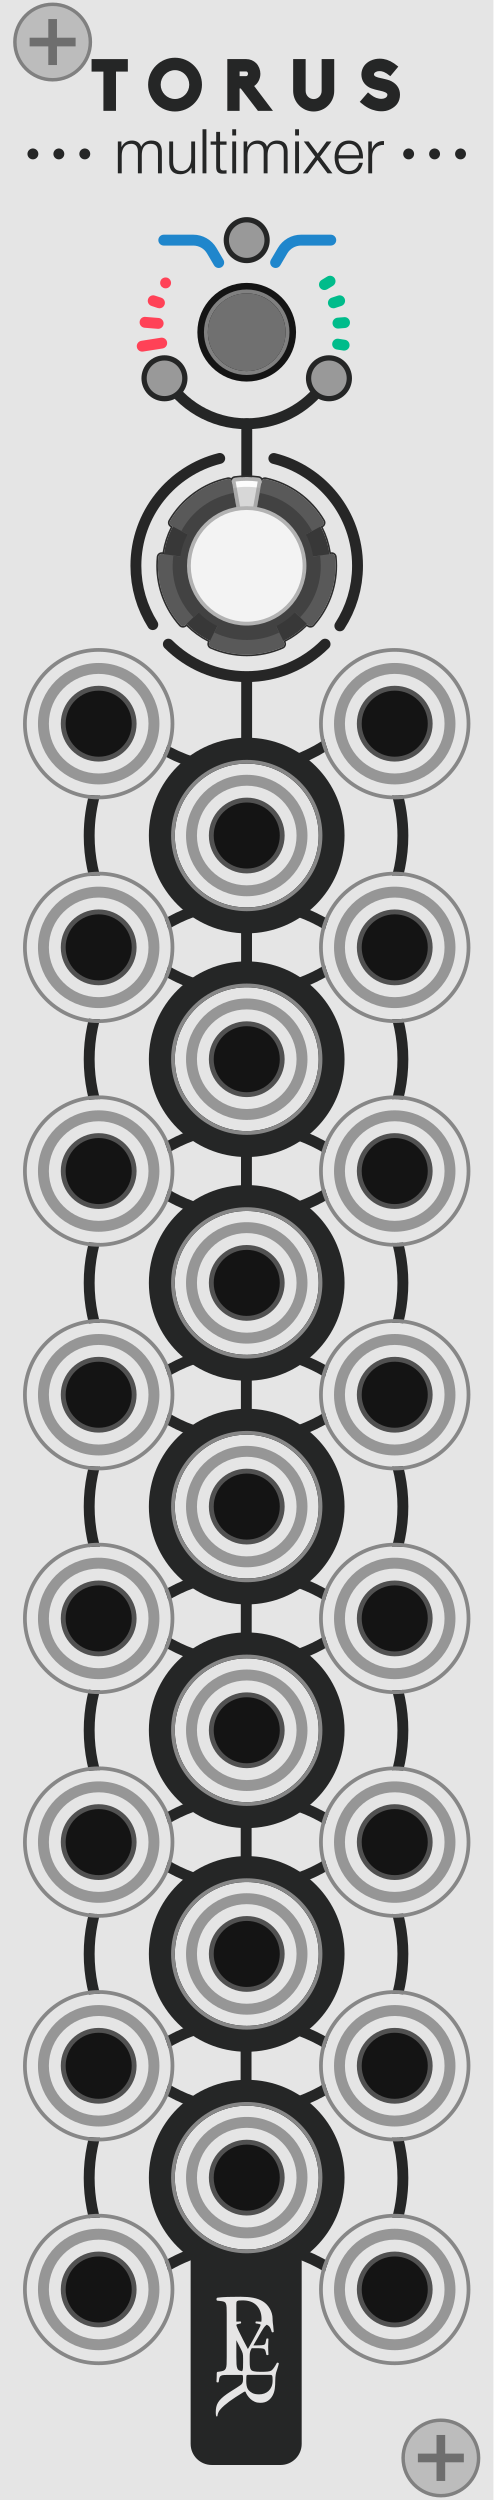
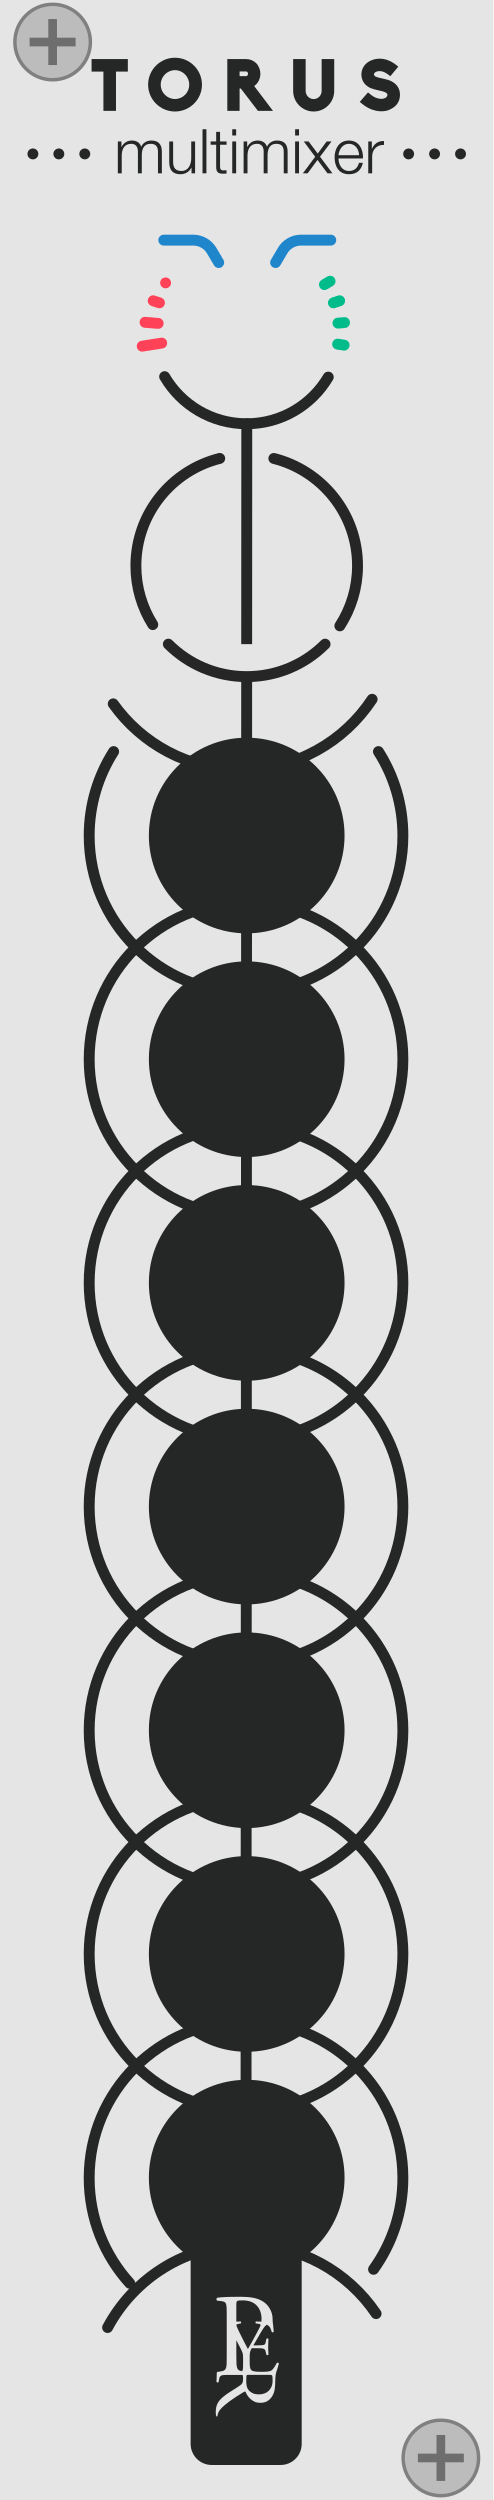
- <svg xmlns="http://www.w3.org/2000/svg" xmlns:xlink="http://www.w3.org/1999/xlink" version="1.0" x="0px" y="0px" viewBox="0 0 75 380" enable-background="new 0 0 75 380" xml:space="preserve">
-   <symbol id="LED_state" viewBox="-3.5 -3.5 7 7">
-     <g>
-       <path fill="#999999" d="M-0.001-3.1c-0.827,0-1.606,0.322-2.191,0.908c-1.208,1.208-1.208,3.176,0,4.384    c0.585,0.586,1.364,0.908,2.191,0.908c0.828,0,1.607-0.322,2.192-0.908    c1.209-1.208,1.209-3.176,0-4.384C1.607-2.778,0.827-3.1-0.001-3.1z" />
-       <path fill="#252626" d="M0,2.7c0.721,0,1.399-0.281,1.909-0.791c1.053-1.053,1.053-2.766,0-3.818    C1.399-2.419,0.721-2.7,0-2.7s-1.399,0.281-1.909,0.791c-1.053,1.053-1.053,2.766,0,3.818    C-1.399,2.419-0.721,2.7,0,2.7 M0,3.5c-0.896,0-1.791-0.342-2.475-1.025    c-1.367-1.367-1.367-3.583,0-4.95C-1.791-3.158-0.896-3.5,0-3.5s1.791,0.342,2.475,1.025    c1.367,1.367,1.367,3.583,0,4.95C1.791,3.158,0.896,3.5,0,3.5L0,3.5z" />
-     </g>
-   </symbol>
-   <symbol id="New_Symbol" viewBox="-7.5 -7.5 15 15">
-     <circle fill="#141414" cx="0" cy="0" r="7.5" />
-     <path fill="#707070" d="M0,5.91c-3.264,0-5.91-2.646-5.91-5.91S-3.264-5.91,0-5.91S5.91-3.264,5.91,0   C5.899,3.259,3.259,5.899,0,5.91z" />
-     <path fill="#808080" d="M0,5.91c3.264,0,5.91-2.646,5.91-5.91S3.264-5.91,0-5.91S-5.91-3.264-5.91,0   C-5.904,3.262-3.262,5.904,0,5.91 M0,6.5c-3.59,0-6.5-2.91-6.5-6.5S-3.59-6.5,0-6.5S6.5-3.59,6.5,0   S3.59,6.5,0,6.5z" />
-   </symbol>
-   <symbol id="New_Symbol_1" viewBox="-13.75 -13.75 27.5 27.5">
-     <g>
-       <g>
-         <g>
-           <circle fill="#383838" cx="-0" cy="-0" r="12.714" />
-         </g>
-         <g>
-           <path fill="#595959" d="M0.183,1.038L2.251,12.767c0.051,0.289,0.333,0.486,0.619,0.424      c1.825-0.397,3.55-1.169,5.065-2.27s2.782-2.502,3.724-4.116      c0.148-0.253,0.047-0.582-0.212-0.72L0.931,0.495C0.552,0.294,0.109,0.616,0.183,1.038z" />
-         </g>
-         <g>
-           <path fill="#595959" d="M1.044,0.147l11.797,1.658c0.288,0.04,0.562-0.165,0.591-0.455      c0.045-0.449,0.068-0.899,0.068-1.35c0-3.318-1.223-6.516-3.424-8.984      c-0.195-0.219-0.54-0.225-0.751-0.021l-8.567,8.273C0.45-0.435,0.62,0.087,1.044,0.147z" />
-         </g>
-         <g>
-           <path fill="#595959" d="M0.462-0.948l5.221-10.705c0.128-0.263,0.017-0.589-0.252-0.707      c-1.71-0.752-3.56-1.141-5.432-1.141s-3.721,0.389-5.432,1.141      c-0.268,0.118-0.38,0.444-0.252,0.707L-0.462-0.948C-0.274-0.563,0.274-0.563,0.462-0.948z" />
-         </g>
-         <g>
-           <path fill="#595959" d="M-0.758-0.732l-8.567-8.273c-0.211-0.204-0.556-0.198-0.751,0.021      c-2.2,2.468-3.424,5.666-3.424,8.984c0,0.451,0.023,0.902,0.068,1.35      c0.029,0.29,0.303,0.495,0.591,0.455l11.797-1.658C-0.62,0.087-0.45-0.435-0.758-0.732z" />
-         </g>
-         <g>
-           <path fill="#595959" d="M-0.931,0.495L-11.447,6.086c-0.259,0.138-0.36,0.467-0.212,0.72      c0.942,1.613,2.209,3.015,3.724,4.116s3.24,1.872,5.065,2.27      c0.286,0.062,0.568-0.135,0.619-0.424l2.068-11.729C-0.109,0.616-0.553,0.294-0.931,0.495z" />
-         </g>
-       </g>
-       <path fill="#424242" d="M-0-0.017L1.955,11.072c1.685-0.297,3.28-0.974,4.663-1.98    s2.521-2.313,3.324-3.824L-0-0.017z" />
-       <path fill="#424242" d="M-0-0.017L11.151,1.55c0.073-0.519,0.11-1.043,0.11-1.567    c0-2.917-1.134-5.724-3.16-7.822L-0-0.017z" />
-       <path fill="#424242" d="M-0-0.017L4.936-10.138c-1.537-0.75-3.226-1.14-4.936-1.14    s-3.399,0.39-4.936,1.14L-0-0.017z" />
-       <path fill="#424242" d="M-0-0.017L-8.1-7.839c-2.027,2.099-3.16,4.905-3.16,7.822    c0,0.524,0.037,1.048,0.11,1.567L-0-0.017z" />
-       <path fill="#424242" d="M-0-0.017L-9.943,5.269c0.803,1.51,1.94,2.818,3.324,3.824    s2.979,1.682,4.663,1.98L-0-0.017z" />
-       <circle fill="#424242" cx="-0" cy="-0.017" r="10.181" />
-       <g>
-         <path fill="#FCFCFC" d="M0,2.756c-0.045,0-0.194,0.014-0.225,0.188l-1.742,9.875     c-0.011,0.063,0.004,0.13,0.043,0.183c0.021,0.028,0.067,0.077,0.145,0.088     c0.587,0.08,1.185,0.121,1.779,0.121c0.593,0,1.191-0.041,1.778-0.121     c0.079-0.011,0.125-0.06,0.146-0.089c0.038-0.052,0.054-0.118,0.042-0.181L0.225,2.944     C0.194,2.77,0.045,2.756,0,2.756z" />
-         <path fill="#B2B2B2" d="M0,12.921c0.557,0,1.119-0.037,1.671-0.109l-1.672-9.479l-1.686,9.477     C-1.129,12.884-0.562,12.921,0,12.921 M0,13.5c-0.608,0-1.215-0.041-1.817-0.123     c-0.289-0.039-0.485-0.32-0.435-0.608l1.741-9.875c0.05-0.286,0.28-0.428,0.51-0.428     s0.46,0.143,0.51,0.428l1.741,9.875c0.051,0.288-0.145,0.568-0.435,0.608     C1.215,13.459,0.608,13.5,0,13.5L0,13.5z" />
-       </g>
-       <g opacity="0.36">
-         <path fill="#969696" d="M-0-0.033l-2.09,11.851c0.69,0.122,1.389,0.183,2.09,0.183     s1.4-0.061,2.09-0.183L-0-0.033z" />
-       </g>
-       <circle fill="#F3F3F3" stroke="#B2B2B2" stroke-width="0.579" stroke-miterlimit="10" cx="-0" cy="-0.01" r="8.786" />
-       <g>
-         <g>
-           <path fill="#2D2D2D" d="M0,13.5c0.608,0,1.215-0.041,1.817-0.123      c0.289-0.039,0.485-0.32,0.435-0.608l-0.046-0.259l0.045,0.257      c0.045,0.253,0.266,0.435,0.512,0.435c0.035,0,0.071-0.004,0.107-0.011      c1.825-0.397,3.55-1.169,5.065-2.27c1.515-1.1,2.782-2.502,3.724-4.115      c0.148-0.253,0.047-0.582-0.212-0.72l-0.222-0.118c0.684-1.284,1.144-2.702,1.353-4.2      l0.264,0.037c0.024,0.003,0.049,0.005,0.073,0.005c0.26,0,0.491-0.195,0.518-0.46      c0.045-0.449,0.068-0.899,0.068-1.35c0-3.318-1.223-6.517-3.424-8.984      C9.975-9.097,9.835-9.153,9.694-9.153c-0.133,0-0.266,0.05-0.368,0.148l-0.186,0.179      c-1.024-1.06-2.232-1.936-3.571-2.591l0.115-0.236c0.128-0.263,0.017-0.589-0.252-0.707      c-1.71-0.752-3.559-1.141-5.431-1.141c-1.872,0-3.721,0.389-5.432,1.141      c-0.268,0.118-0.38,0.444-0.251,0.707l0.115,0.236c-1.339,0.655-2.547,1.53-3.571,2.591      l-0.185-0.179c-0.102-0.099-0.236-0.148-0.368-0.148c-0.141,0-0.282,0.056-0.383,0.169      c-2.2,2.468-3.424,5.666-3.424,8.984c0,0.451,0.023,0.902,0.068,1.35      c0.027,0.265,0.258,0.46,0.518,0.46c0.024,0,0.048-0.002,0.073-0.005l0.264-0.037      c0.209,1.499,0.669,2.917,1.353,4.2l-0.222,0.118c-0.259,0.138-0.36,0.467-0.212,0.72      c0.942,1.613,2.209,3.015,3.724,4.115c1.514,1.1,3.24,1.873,5.065,2.27      c0.036,0.008,0.071,0.011,0.107,0.011c0.246,0,0.468-0.183,0.512-0.435l-0,0.002      c-0.051,0.288,0.145,0.568,0.435,0.608C-1.215,13.459-0.608,13.5,0,13.5 M0,13.75      c-0.616,0-1.239-0.042-1.851-0.125c-0.2-0.027-0.377-0.131-0.5-0.293      c-0.12,0.077-0.262,0.121-0.413,0.121c-0.053,0-0.107-0.006-0.16-0.017      c-1.873-0.408-3.609-1.185-5.159-2.312c-1.55-1.126-2.826-2.536-3.793-4.192      c-0.104-0.179-0.13-0.389-0.073-0.591c0.058-0.203,0.198-0.377,0.384-0.476l0.004-0.002      c-0.602-1.186-1.014-2.467-1.228-3.814l-0.018,0.003c-0.036,0.005-0.072,0.008-0.108,0.008      c-0.391,0-0.728-0.301-0.767-0.685c-0.046-0.455-0.069-0.917-0.069-1.375      c0-3.379,1.238-6.628,3.487-9.151c0.143-0.161,0.351-0.253,0.569-0.253      c0.204,0,0.396,0.078,0.542,0.218l0.007,0.007c0.949-0.945,2.038-1.735,3.243-2.352l-0.006-0.013      c-0.092-0.189-0.103-0.411-0.031-0.61c0.072-0.197,0.217-0.352,0.406-0.435      c1.754-0.771,3.615-1.162,5.532-1.162c1.917,0,3.778,0.391,5.532,1.162      c0.19,0.083,0.334,0.238,0.406,0.435c0.073,0.199,0.062,0.421-0.031,0.61L5.902-11.53      c1.205,0.617,2.294,1.407,3.243,2.352l0.007-0.007c0.146-0.141,0.338-0.218,0.542-0.218      c0.219,0,0.426,0.092,0.569,0.253c2.249,2.522,3.487,5.772,3.487,9.151      c0,0.458-0.023,0.92-0.069,1.375c-0.039,0.384-0.376,0.685-0.767,0.685      c-0.036,0-0.071-0.003-0.108-0.008l-0.019-0.003c-0.213,1.346-0.625,2.627-1.228,3.814      l0.004,0.002c0.186,0.099,0.326,0.272,0.383,0.476c0.057,0.202,0.031,0.412-0.073,0.591      c-0.966,1.655-2.242,3.066-3.792,4.192c-1.551,1.126-3.286,1.904-5.159,2.312      c-0.052,0.011-0.106,0.017-0.16,0.017c-0.149,0-0.291-0.045-0.411-0.123      c-0.123,0.163-0.301,0.268-0.501,0.295C1.239,13.708,0.616,13.75,0,13.75L0,13.75z" />
-         </g>
-       </g>
-     </g>
-   </symbol>
-   <symbol id="New_Symbol_3" viewBox="-17.673 -17.673 35.345 35.345">
-     <g>
-       <g>
-         <g>
-           <polyline fill="none" stroke="#262626" stroke-width="1.657" stroke-linejoin="round" stroke-miterlimit="10" points="      -11.911,-11.911 0,-0 11.911,-11.911     " />
-           <circle fill="#E5E5E5" cx="0" cy="-0" r="16.844" />
-           <path fill="#E5E5E5" stroke="#262626" stroke-width="1.657" stroke-linecap="round" stroke-linejoin="round" stroke-miterlimit="10" d="      M14.158-9.13c1.7,2.631,2.687,5.765,2.687,9.13c0,9.303-7.541,16.844-16.844,16.844      S-16.844,9.303-16.844-0c0-3.285,0.94-6.35,2.566-8.941" />
-           <path fill="#E5E5E5" stroke="#262626" stroke-width="1.657" stroke-linecap="round" stroke-linejoin="round" stroke-miterlimit="10" d="      M-11.911-11.911C-8.862-14.959-4.651-16.844,0-16.844c4.651,0,8.862,1.885,11.911,4.934" />
-         </g>
-       </g>
-     </g>
-     <use xlink:href="#New_Symbol_1" width="27.5" height="27.5" x="-13.75" y="-13.75" transform="matrix(1 0 0 1 8.872170e-06 -0.00002)" overflow="visible" />
-   </symbol>
-   <symbol id="jack" viewBox="-11.494 -11.499 23 23">
-     <path fill="#E5E5E5" d="M0.006,10.931c-6.036,0-10.93-4.894-10.93-10.93s4.894-10.93,10.93-10.93   s10.93,4.894,10.93,10.93l0,0C10.93,6.035,6.04,10.925,0.006,10.931z" />
-     <path fill="#969696" d="M0.006,9.231c-5.098,0-9.23-4.132-9.23-9.23s4.132-9.23,9.23-9.23s9.23,4.132,9.23,9.23l0,0   C9.23,5.096,5.101,9.225,0.006,9.231z M0.006-7.569c-4.181,0-7.57,3.389-7.57,7.57s3.389,7.57,7.57,7.57   s7.57-3.389,7.57-7.57l0,0C7.576-4.18,4.187-7.569,0.006-7.569z" />
-     <path fill="#141414" d="M0.006,5.191c-2.866,0-5.19-2.324-5.19-5.19s2.324-5.19,5.19-5.19s5.19,2.324,5.19,5.19   S2.872,5.191,0.006,5.191C0.006,5.191,0.006,5.191,0.006,5.191z" />
-     <path fill="#515151" d="M0.006-5.759c-3.181,0-5.76,2.579-5.76,5.76s2.579,5.76,5.76,5.76s5.76-2.579,5.76-5.76l0,0   C5.766-3.18,3.187-5.759,0.006-5.759L0.006-5.759z M0.006,5.022c-2.773,0-5.021-2.248-5.021-5.021   s2.248-5.021,5.021-5.021s5.021,2.248,5.021,5.021c0,0,0,0,0,0   c0,2.773-2.248,5.021-5.021,5.021l0,0V5.022z" />
-     <path fill="#878787" d="M0.006,10.931c6.036,0,10.93-4.894,10.93-10.93s-4.894-10.93-10.93-10.93   s-10.93,4.894-10.93,10.93l0,0l0,0C-10.919,6.035-6.028,10.925,0.006,10.931 M0.006,11.501   c-6.351,0-11.5-5.149-11.5-11.5s5.149-11.5,11.5-11.5s11.5,5.149,11.5,11.5S6.357,11.501,0.006,11.501z" />
-   </symbol>
-   <g id="base">
- </g>
-   <g id="GUIDES">
- </g>
+ <svg xmlns="http://www.w3.org/2000/svg" version="1.0" id="Calque_1" x="0px" y="0px" viewBox="0 0 75 380" enable-background="new 0 0 75 380" xml:space="preserve">
  <g id="bg">
    <g>
      <rect fill="#E5E5E5" width="75" height="380" />
    </g>
    <g>
      <path fill="#252626" d="M42.651,374.677H32.184c-1.771,0-3.207-1.436-3.207-3.207v-36.331    c0-1.771,1.436-3.207,3.207-3.207h10.466c1.771,0,3.207,1.436,3.207,3.207v36.331    C45.858,373.241,44.422,374.677,42.651,374.677z" />
      <g>
-         <path fill="#E6E5E5" d="M41.264,362.783c-0.114,0.263-0.266,0.481-0.455,0.652     c-0.189,0.171-0.404,0.298-0.646,0.382c-0.242,0.084-0.494,0.125-0.758,0.125     c-0.448,0-0.797-0.066-1.048-0.198c-0.25-0.132-0.446-0.286-0.586-0.461     c-0.15-0.193-0.244-0.408-0.283-0.646c-0.04-0.237-0.059-0.474-0.059-0.712     c0-0.334,0.007-0.565,0.02-0.692c0.013-0.128,0.028-0.2,0.046-0.217     c0.035-0.027,0.18-0.039,0.435-0.039h3.084c0.088,0,0.16,0.007,0.217,0.02     c0.057,0.013,0.101,0.048,0.132,0.105c0.031,0.057,0.05,0.143,0.059,0.257     c0.009,0.114,0.013,0.272,0.013,0.474C41.435,362.203,41.378,362.52,41.264,362.783 M35.94,349.962     c0.012-0.083,0.047-0.148,0.107-0.196c0.059-0.047,0.154-0.077,0.285-0.089     c0.131-0.012,0.315-0.018,0.553-0.018c0.927,0,1.637,0.258,2.13,0.775     c0.493,0.517,0.74,1.209,0.74,2.077c0,0.082-0.017,0.259-0.028,0.381     c-0.068-0.001-0.137-0.002-0.205-0.003c-0.187-0.004-0.39-0.014-0.61-0.031     c-0.049,0.024-0.075,0.071-0.079,0.14c-0.004,0.069,0.014,0.124,0.055,0.165l0.219,0.024     c0.146,0.016,0.268,0.043,0.366,0.079c0.098,0.037,0.146,0.075,0.146,0.116s-0.024,0.116-0.073,0.225     c-0.049,0.11-0.114,0.242-0.195,0.396c-0.081,0.155-0.169,0.319-0.262,0.494     c-0.094,0.175-0.181,0.339-0.262,0.494c-0.187,0.358-0.378,0.709-0.573,1.054     c-0.195,0.346-0.386,0.681-0.573,1.006c-0.236-0.423-0.468-0.866-0.695-1.329     c-0.228-0.463-0.455-0.922-0.683-1.378c-0.016-0.032-0.045-0.093-0.085-0.183     c-0.041-0.089-0.084-0.185-0.128-0.286c-0.045-0.102-0.084-0.197-0.116-0.286     c-0.033-0.089-0.049-0.15-0.049-0.183c0-0.049,0.032-0.087,0.097-0.116     c0.065-0.028,0.203-0.063,0.415-0.103l0.158-0.024c0.041-0.041,0.059-0.098,0.055-0.171     c-0.004-0.073-0.035-0.118-0.091-0.134c-0.173,0.014-0.385,0.023-0.637,0.029v-2.586     C35.923,350.158,35.928,350.045,35.94,349.962 M36.95,359.087c0,0.325-0.004,0.585-0.012,0.78     c-0.008,0.195-0.037,0.347-0.085,0.457c-0.017,0.039-0.038,0.074-0.062,0.104     c-0,0-0.001,0.001-0.002,0.001c-0.142-0.027-0.262-0.059-0.358-0.095     c-0.16-0.059-0.276-0.166-0.347-0.321c-0.071-0.154-0.116-0.371-0.134-0.651     c-0.018-0.279-0.027-0.651-0.027-1.114v-2.538l0.637,1.242c0.089,0.171,0.16,0.315,0.213,0.433     c0.053,0.118,0.091,0.228,0.116,0.329c0.024,0.102,0.041,0.209,0.049,0.323     c0.008,0.114,0.012,0.256,0.012,0.427V359.087z M41.981,360.594c0.053-0.146,0.105-0.303,0.158-0.469     c0.053-0.167,0.102-0.329,0.146-0.488c0.045-0.158,0.079-0.29,0.104-0.396     c-0.025-0.057-0.071-0.093-0.14-0.11c-0.069-0.016-0.124-0.008-0.165,0.024     c-0.163,0.317-0.319,0.577-0.469,0.78c-0.15,0.203-0.282,0.337-0.396,0.402     c-0.065,0.033-0.14,0.061-0.226,0.085c-0.085,0.024-0.187,0.043-0.305,0.055     c-0.118,0.012-0.26,0.023-0.427,0.03c-0.167,0.008-0.368,0.012-0.603,0.012     c-0.268,0-0.49-0.008-0.664-0.024c-0.175-0.016-0.315-0.037-0.42-0.061     c-0.106-0.025-0.189-0.053-0.25-0.085c-0.061-0.032-0.108-0.069-0.14-0.11     c-0.098-0.106-0.16-0.262-0.189-0.469c-0.029-0.207-0.043-0.473-0.043-0.799v-0.804     c0.002-0.111,0.005-0.21,0.01-0.294c0.008-0.15,0.03-0.29,0.067-0.42     c0.037-0.13,0.093-0.268,0.171-0.415c0.018-0.035,0.039-0.073,0.061-0.112     c0.029-0.001,0.06-0.001,0.094-0.001h0.707c0.236,0,0.429,0.004,0.579,0.012     c0.15,0.008,0.27,0.024,0.36,0.049c0.122,0.033,0.209,0.09,0.262,0.171     c0.053,0.081,0.091,0.179,0.116,0.293l0.11,0.475c0.032,0.041,0.087,0.059,0.164,0.055     c0.077-0.004,0.128-0.026,0.152-0.067c0-0.138-0.008-0.313-0.024-0.524     c-0.016-0.211-0.024-0.427-0.024-0.646c0-0.236,0.008-0.463,0.024-0.682     c0.016-0.22,0.024-0.402,0.024-0.549c-0.024-0.04-0.075-0.063-0.152-0.067     c-0.077-0.004-0.132,0.014-0.164,0.055L40.39,355.998c-0.033,0.154-0.071,0.258-0.116,0.311     c-0.045,0.053-0.104,0.091-0.177,0.116c-0.073,0.024-0.199,0.043-0.378,0.055     c-0.179,0.012-0.398,0.018-0.658,0.018h-0.551c0.004-0.007,0.008-0.013,0.012-0.02l0.768-1.329     c0.154-0.26,0.294-0.502,0.421-0.725c0.126-0.223,0.25-0.421,0.372-0.591     c0.122-0.171,0.248-0.309,0.378-0.414c0.027-0.022,0.055-0.042,0.083-0.06     c0.083,0.033,0.155,0.072,0.218,0.117c0.102,0.073,0.185,0.158,0.25,0.256     c0.065,0.097,0.118,0.207,0.159,0.329c0.04,0.122,0.085,0.256,0.134,0.402     c0.032,0.041,0.085,0.057,0.159,0.049c0.073-0.008,0.122-0.032,0.146-0.073     c-0.016-0.13-0.03-0.278-0.042-0.445c-0.012-0.167-0.027-0.329-0.043-0.488     c-0.016-0.159-0.038-0.3-0.055-0.427c-0.042-0.313-0.033-0.581-0.033-0.581     c0-0.618-0.175-1.157-0.443-1.609c-0.267-0.451-0.609-0.808-1.025-1.069     c-0.416-0.261-0.903-0.446-1.461-0.553c-0.559-0.107-1.212-0.16-1.96-0.16     c-0.749,0-1.405,0.009-1.969,0.027c-0.565,0.018-1.084,0.057-1.56,0.116     c-0.071,0.036-0.11,0.104-0.116,0.205c-0.006,0.101,0.02,0.181,0.08,0.241l0.641,0.071     c0.202,0.024,0.359,0.062,0.473,0.116c0.113,0.053,0.196,0.151,0.249,0.294     c0.053,0.143,0.086,0.333,0.098,0.57c0.012,0.238,0.018,0.547,0.018,0.927v6.577     c0,0.463-0.006,0.835-0.018,1.114c-0.012,0.279-0.053,0.496-0.125,0.651     c-0.071,0.154-0.178,0.261-0.321,0.321c-0.143,0.06-0.345,0.107-0.606,0.143l-0.374,0.053     c-0.054,0.054-0.078,0.128-0.073,0.222c-0,0.191-0.003,0.251-0.007,0.466     c-0.004,0.246-0.015,0.521-0.034,0.825c0.018,0.045,0.069,0.072,0.154,0.081     c0.085,0.009,0.145-0.009,0.181-0.054l0.04-0.282c0.027-0.197,0.063-0.349,0.107-0.456     c0.045-0.107,0.125-0.188,0.242-0.242c0.116-0.054,0.279-0.085,0.49-0.094     c0.21-0.009,0.49-0.013,0.839-0.013h1.691c0.072,0,0.128,0.004,0.168,0.013     c0.04,0.009,0.069,0.034,0.087,0.074c0.018,0.04,0.029,0.103,0.034,0.188     c0.004,0.085,0.007,0.203,0.007,0.356c0,0.269-0.034,0.47-0.101,0.604     c-0.067,0.134-0.177,0.251-0.329,0.349c-0.152,0.107-0.32,0.219-0.503,0.336     c-0.184,0.116-0.367,0.233-0.55,0.349c-0.183,0.116-0.36,0.228-0.53,0.336     c-0.17,0.107-0.318,0.206-0.443,0.295c-0.34,0.242-0.62,0.468-0.839,0.678     c-0.219,0.21-0.391,0.423-0.517,0.637c-0.126,0.215-0.213,0.441-0.262,0.678     c-0.049,0.237-0.074,0.499-0.074,0.785c0,0.259,0.022,0.457,0.067,0.591     c0.027,0.036,0.061,0.052,0.101,0.047c0.04-0.005,0.069-0.025,0.087-0.061     c0.018-0.179,0.06-0.349,0.127-0.51c0.067-0.161,0.15-0.3,0.248-0.416     c0.188-0.233,0.4-0.452,0.637-0.658c0.237-0.206,0.499-0.416,0.785-0.631     c0.286-0.215,0.608-0.436,0.966-0.664c0.358-0.228,0.752-0.477,1.181-0.745     c0.054-0.036,0.109-0.065,0.168-0.087c0.058-0.023,0.11-0.016,0.154,0.02     c0.062,0.17,0.156,0.351,0.282,0.544c0.125,0.192,0.28,0.374,0.463,0.544     c0.183,0.17,0.398,0.311,0.644,0.423c0.246,0.112,0.53,0.168,0.852,0.168     c0.474,0,0.864-0.105,1.168-0.316c0.304-0.21,0.541-0.476,0.711-0.799     c0.17-0.313,0.28-0.66,0.329-1.04c0.049-0.381,0.076-0.781,0.074-1.202     C41.84,361.09,41.981,360.594,41.981,360.594" />
+         <path fill="#E6E5E5" d="M41.264,362.783c-0.114,0.263-0.266,0.481-0.455,0.652     c-0.189,0.171-0.404,0.298-0.646,0.382c-0.242,0.084-0.494,0.125-0.758,0.125     c-0.448,0-0.797-0.066-1.048-0.198s-0.446-0.286-0.586-0.461c-0.15-0.193-0.244-0.408-0.283-0.646     c-0.04-0.237-0.059-0.474-0.059-0.712c0-0.334,0.007-0.565,0.02-0.692     c0.013-0.128,0.028-0.2,0.046-0.217c0.035-0.027,0.18-0.039,0.435-0.039h3.084     c0.088,0,0.16,0.007,0.217,0.02c0.057,0.013,0.101,0.048,0.132,0.105     c0.031,0.057,0.05,0.143,0.059,0.257c0.009,0.114,0.013,0.272,0.013,0.474     C41.435,362.203,41.378,362.52,41.264,362.783 M35.94,349.962c0.012-0.083,0.047-0.148,0.107-0.196     c0.059-0.047,0.154-0.077,0.285-0.089c0.131-0.012,0.315-0.018,0.553-0.018     c0.927,0,1.637,0.258,2.13,0.775c0.493,0.517,0.74,1.209,0.74,2.077     c0,0.082-0.017,0.259-0.028,0.381c-0.068-0.001-0.137-0.002-0.205-0.003     c-0.187-0.004-0.39-0.014-0.61-0.031c-0.049,0.024-0.075,0.071-0.079,0.14     c-0.004,0.069,0.014,0.124,0.055,0.165l0.219,0.024c0.146,0.016,0.268,0.043,0.366,0.079     c0.098,0.037,0.146,0.075,0.146,0.116s-0.024,0.116-0.073,0.225c-0.049,0.11-0.114,0.242-0.195,0.396     c-0.081,0.155-0.169,0.319-0.262,0.494c-0.094,0.175-0.181,0.339-0.262,0.494     c-0.187,0.358-0.378,0.709-0.573,1.054c-0.195,0.346-0.386,0.681-0.573,1.006     c-0.236-0.423-0.468-0.866-0.695-1.329c-0.228-0.463-0.455-0.922-0.683-1.378     c-0.016-0.032-0.045-0.093-0.085-0.183c-0.041-0.089-0.084-0.185-0.128-0.286     c-0.045-0.102-0.084-0.197-0.116-0.286c-0.033-0.089-0.049-0.15-0.049-0.183     c0-0.049,0.032-0.087,0.097-0.116c0.065-0.028,0.203-0.063,0.415-0.103l0.158-0.024     c0.041-0.041,0.059-0.098,0.055-0.171c-0.004-0.073-0.035-0.118-0.091-0.134     c-0.173,0.014-0.385,0.023-0.637,0.029v-2.586C35.923,350.158,35.928,350.045,35.94,349.962      M36.95,359.087c0,0.325-0.004,0.585-0.012,0.78c-0.008,0.195-0.037,0.347-0.085,0.457     c-0.017,0.039-0.038,0.074-0.062,0.104c-0,0-0.001,0.001-0.002,0.001     c-0.142-0.027-0.262-0.059-0.358-0.095c-0.16-0.059-0.276-0.166-0.347-0.321     c-0.071-0.154-0.116-0.371-0.134-0.651c-0.018-0.279-0.027-0.651-0.027-1.114v-2.538l0.637,1.242     c0.089,0.171,0.16,0.315,0.213,0.433c0.053,0.118,0.091,0.228,0.116,0.329     c0.024,0.102,0.041,0.209,0.049,0.323c0.008,0.114,0.012,0.256,0.012,0.427v0.622H36.95z      M41.981,360.594c0.053-0.146,0.105-0.303,0.158-0.469c0.053-0.167,0.102-0.329,0.146-0.488     c0.045-0.158,0.079-0.29,0.104-0.396c-0.025-0.057-0.071-0.093-0.14-0.11     c-0.069-0.016-0.124-0.008-0.165,0.024c-0.163,0.317-0.319,0.577-0.469,0.78     c-0.15,0.203-0.282,0.337-0.396,0.402c-0.065,0.033-0.14,0.061-0.226,0.085     c-0.085,0.024-0.187,0.043-0.305,0.055c-0.118,0.012-0.26,0.023-0.427,0.03     c-0.167,0.008-0.368,0.012-0.603,0.012c-0.268,0-0.49-0.008-0.664-0.024     c-0.175-0.016-0.315-0.037-0.42-0.061c-0.106-0.025-0.189-0.053-0.25-0.085     c-0.061-0.032-0.108-0.069-0.14-0.11c-0.098-0.106-0.16-0.262-0.189-0.469     c-0.029-0.207-0.043-0.473-0.043-0.799v-0.804c0.002-0.111,0.005-0.21,0.01-0.294     c0.008-0.15,0.03-0.29,0.067-0.42c0.037-0.13,0.093-0.268,0.171-0.415     c0.018-0.035,0.039-0.073,0.061-0.112c0.029-0.001,0.06-0.001,0.094-0.001h0.707     c0.236,0,0.429,0.004,0.579,0.012c0.15,0.008,0.27,0.024,0.36,0.049     c0.122,0.033,0.209,0.09,0.262,0.171c0.053,0.081,0.091,0.179,0.116,0.293l0.11,0.475     c0.032,0.041,0.087,0.059,0.164,0.055c0.077-0.004,0.128-0.026,0.152-0.067     c0-0.138-0.008-0.313-0.024-0.524c-0.016-0.211-0.024-0.427-0.024-0.646     c0-0.236,0.008-0.463,0.024-0.682c0.016-0.22,0.024-0.402,0.024-0.549     c-0.024-0.04-0.075-0.063-0.152-0.067c-0.077-0.004-0.132,0.014-0.164,0.055L40.39,355.998     c-0.033,0.154-0.071,0.258-0.116,0.311c-0.045,0.053-0.104,0.091-0.177,0.116     c-0.073,0.024-0.199,0.043-0.378,0.055c-0.179,0.012-0.398,0.018-0.658,0.018h-0.551     c0.004-0.007,0.008-0.013,0.012-0.02l0.768-1.329c0.154-0.26,0.294-0.502,0.421-0.725     c0.126-0.223,0.25-0.421,0.372-0.591c0.122-0.171,0.248-0.309,0.378-0.414     c0.027-0.022,0.055-0.042,0.083-0.06c0.083,0.033,0.155,0.072,0.218,0.117     c0.102,0.073,0.185,0.158,0.25,0.256c0.065,0.097,0.118,0.207,0.159,0.329     c0.04,0.122,0.085,0.256,0.134,0.402c0.032,0.041,0.085,0.057,0.159,0.049     c0.073-0.008,0.122-0.032,0.146-0.073c-0.016-0.13-0.03-0.278-0.042-0.445     c-0.012-0.167-0.027-0.329-0.043-0.488c-0.016-0.159-0.038-0.3-0.055-0.427     c-0.042-0.313-0.033-0.581-0.033-0.581c0-0.618-0.175-1.157-0.443-1.609     c-0.267-0.451-0.609-0.808-1.025-1.069c-0.416-0.261-0.903-0.446-1.461-0.553     c-0.559-0.107-1.212-0.16-1.96-0.16c-0.749,0-1.405,0.009-1.969,0.027     c-0.565,0.018-1.084,0.057-1.56,0.116c-0.071,0.036-0.11,0.104-0.116,0.205     c-0.006,0.101,0.02,0.181,0.08,0.241l0.641,0.071c0.202,0.024,0.359,0.062,0.473,0.116     c0.113,0.053,0.196,0.151,0.249,0.294s0.086,0.333,0.098,0.57     c0.012,0.238,0.018,0.547,0.018,0.927v6.577c0,0.463-0.006,0.835-0.018,1.114     c-0.012,0.279-0.053,0.496-0.125,0.651c-0.071,0.154-0.178,0.261-0.321,0.321     c-0.143,0.06-0.345,0.107-0.606,0.143l-0.374,0.053c-0.054,0.054-0.078,0.128-0.073,0.222     c-0,0.191-0.003,0.251-0.007,0.466c-0.004,0.246-0.015,0.521-0.034,0.825     c0.018,0.045,0.069,0.072,0.154,0.081c0.085,0.009,0.145-0.009,0.181-0.054l0.04-0.282     c0.027-0.197,0.063-0.349,0.107-0.456c0.045-0.107,0.125-0.188,0.242-0.242     c0.116-0.054,0.279-0.085,0.49-0.094c0.21-0.009,0.49-0.013,0.839-0.013h1.691     c0.072,0,0.128,0.004,0.168,0.013c0.04,0.009,0.069,0.034,0.087,0.074     c0.018,0.04,0.029,0.103,0.034,0.188c0.004,0.085,0.007,0.203,0.007,0.356     c0,0.269-0.034,0.47-0.101,0.604c-0.067,0.134-0.177,0.251-0.329,0.349     c-0.152,0.107-0.32,0.219-0.503,0.336c-0.184,0.116-0.367,0.233-0.55,0.349     c-0.183,0.116-0.36,0.228-0.53,0.336c-0.17,0.107-0.318,0.206-0.443,0.295     c-0.34,0.242-0.62,0.468-0.839,0.678c-0.219,0.21-0.391,0.423-0.517,0.637     c-0.126,0.215-0.213,0.441-0.262,0.678c-0.049,0.237-0.074,0.499-0.074,0.785     c0,0.259,0.022,0.457,0.067,0.591c0.027,0.036,0.061,0.052,0.101,0.047     c0.04-0.005,0.069-0.025,0.087-0.061c0.018-0.179,0.06-0.349,0.127-0.51     c0.067-0.161,0.15-0.3,0.248-0.416c0.188-0.233,0.4-0.452,0.637-0.658     c0.237-0.206,0.499-0.416,0.785-0.631c0.286-0.215,0.608-0.436,0.966-0.664     c0.358-0.228,0.752-0.477,1.181-0.745c0.054-0.036,0.109-0.065,0.168-0.087     c0.058-0.023,0.11-0.016,0.154,0.02c0.062,0.17,0.156,0.351,0.282,0.544     c0.125,0.192,0.28,0.374,0.463,0.544c0.183,0.17,0.398,0.311,0.644,0.423     c0.246,0.112,0.53,0.168,0.852,0.168c0.474,0,0.864-0.105,1.168-0.316     c0.304-0.21,0.541-0.476,0.711-0.799c0.17-0.313,0.28-0.66,0.329-1.04     c0.049-0.381,0.076-0.781,0.074-1.202C41.84,361.09,41.981,360.594,41.981,360.594" />
      </g>
    </g>
    <g>
      <g>
        <g>
          <g>
            <circle fill="#BCBCBC" cx="8" cy="6.391" r="5.736" />
            <path fill="#808080" d="M8,11.863c3.021-0.003,5.469-2.452,5.473-5.473c0,0,0-0,0-0       c-0-3.022-2.45-5.473-5.473-5.473s-5.473,2.45-5.473,5.473S4.977,11.863,8,11.863        M2,6.391c0-3.314,2.686-6,6-6s6,2.686,6,6s-2.686,6-6,6C4.686,12.39,2,9.704,2,6.391z" />
          </g>
          <polygon fill="#6E6E6E" points="4.505,7.05 7.341,7.05 7.341,9.886 8.659,9.886 8.659,7.05       11.494,7.05 11.494,5.732 8.659,5.732 8.659,2.896 7.341,2.896 7.341,5.732 4.505,5.732     " />
        </g>
      </g>
    </g>
    <g>
      <g>
        <g>
          <g>
            <circle fill="#BCBCBC" cx="67.01" cy="373.609" r="5.736" />
            <path fill="#808080" d="M67.01,379.082c-3.021-0.003-5.469-2.452-5.473-5.473c0,0,0,0,0-0       c0-3.022,2.45-5.473,5.473-5.473c3.022,0,5.473,2.45,5.473,5.473       S70.032,379.082,67.01,379.082 M73.01,373.609c0-3.314-2.686-6-6-6c-3.314,0-6,2.686-6,6       c0,3.314,2.686,6,6,6C70.323,379.609,73.01,376.923,73.01,373.609z" />
          </g>
          <polygon fill="#6E6E6E" points="70.505,374.268 67.669,374.268 67.669,377.104 66.351,377.104       66.351,374.268 63.516,374.268 63.516,372.95 66.351,372.95 66.351,370.114 67.669,370.114       67.669,372.95 70.505,372.95     " />
        </g>
      </g>
    </g>
  </g>
  <g id="serigraphy">
    <g>
      <g>
        <line fill="none" stroke="#252626" stroke-width="1.657" stroke-linecap="round" stroke-miterlimit="10" x1="5" y1="23.396" x2="5" y2="23.396" />
        <line fill="none" stroke="#252626" stroke-width="1.657" stroke-linecap="round" stroke-miterlimit="10" stroke-dasharray="0,3.944" x1="8.944" y1="23.396" x2="10.916" y2="23.396" />
        <line fill="none" stroke="#252626" stroke-width="1.657" stroke-linecap="round" stroke-miterlimit="10" x1="12.887" y1="23.396" x2="12.887" y2="23.396" />
      </g>
    </g>
    <g>
      <g>
        <line fill="none" stroke="#252626" stroke-width="1.657" stroke-linecap="round" stroke-miterlimit="10" x1="62.113" y1="23.396" x2="62.113" y2="23.396" />
        <line fill="none" stroke="#252626" stroke-width="1.657" stroke-linecap="round" stroke-miterlimit="10" stroke-dasharray="0,3.944" x1="66.056" y1="23.396" x2="68.028" y2="23.396" />
        <line fill="none" stroke="#252626" stroke-width="1.657" stroke-linecap="round" stroke-miterlimit="10" x1="70" y1="23.396" x2="70" y2="23.396" />
      </g>
    </g>
    <g>
      <line fill="none" stroke="#252626" stroke-width="1.657" stroke-linecap="round" stroke-miterlimit="10" x1="37.397" y1="325.402" x2="37.509" y2="64.409" />
    </g>
    <path fill="none" stroke="#252626" stroke-width="1.657" stroke-linecap="round" stroke-miterlimit="10" d="M49.895,57.319   c-2.507,4.244-7.128,7.09-12.414,7.09c-5.315,0-9.958-2.878-12.456-7.16" />
    <g>
      <rect y="8.754" fill="none" width="75" height="10.888" />
-       <path fill="#252626" d="M15.719,10.884h-1.801V8.983h5.514v1.9h-1.801v5.966h-1.912V10.884z" />
+       <path fill="#252626" d="M15.719,10.884h-1.801V8.983h5.514v1.9h-1.801v5.966h-1.912    C15.719,16.85,15.719,10.884,15.719,10.884z" />
      <path fill="#252626" d="M30.699,12.872c0,2.243-1.855,4.077-4.1,4.077    c-2.254,0-4.086-1.834-4.086-4.077c0-2.265,1.832-4.098,4.086-4.098    C28.844,8.774,30.699,10.607,30.699,12.872z M28.766,12.872c0-1.204-0.961-2.209-2.166-2.209    c-1.203,0-2.176,1.005-2.176,2.209c0,1.193,0.973,2.177,2.176,2.177    C27.805,15.049,28.766,14.065,28.766,12.872z" />
      <path fill="#252626" d="M41.49,16.85h-2.287l-2.607-3.402h-0.178v3.402h-1.867V8.983h2.885    c0.574,0,1.115,0.232,1.514,0.63c0.396,0.409,0.629,1.027,0.629,1.603    c0,0.751-0.365,1.48-0.949,1.855L41.49,16.85z M36.418,11.569h1.018    c0.154,0,0.264-0.199,0.264-0.354c0-0.155-0.109-0.354-0.264-0.354h-1.018V11.569z" />
      <path fill="#252626" d="M50.801,8.983v4.839c0,1.724-1.402,3.127-3.127,3.127    c-1.711,0-3.115-1.403-3.115-3.127V8.983h1.9v4.839c0,0.686,0.553,1.237,1.215,1.237    c0.674,0,1.215-0.552,1.215-1.237V8.983H50.801z" />
      <path fill="#252626" d="M57.141,16.827c-0.795-0.165-1.525-0.53-2.463-1.336l1.258-1.447    c0.697,0.607,1.105,0.839,1.592,0.928c0.143,0.033,0.287,0.055,0.42,0.055    c0.221,0,0.42-0.044,0.574-0.121c0.133-0.066,0.365-0.21,0.365-0.508    c0-0.31-0.576-0.497-1.072-0.597c-0.221-0.044-1.303-0.276-1.746-0.542    c-0.75-0.441-1.137-1.115-1.137-1.955c0-0.464,0.154-0.906,0.408-1.281    c0.254-0.354,0.607-0.63,1.016-0.817L56.346,9.216c0.42-0.199,0.895-0.298,1.348-0.298    c0.188,0,0.363,0.011,0.586,0.044c0.707,0.121,1.357,0.408,2.264,1.16l-1.215,1.458    c-0.818-0.674-1.238-0.773-1.658-0.773c-0.209,0-0.375,0.044-0.508,0.11    c-0.209,0.089-0.32,0.243-0.32,0.387c0,0.299,0.398,0.442,1.039,0.574    c0.066,0.022,0.143,0.022,0.221,0.045c0.432,0.099,1.072,0.231,1.492,0.475h-0.012    c0.795,0.442,1.215,1.138,1.215,2c0,0.508-0.133,0.982-0.42,1.381    c-0.254,0.364-0.629,0.629-1.049,0.839c-0.441,0.232-0.895,0.299-1.393,0.299    C57.67,16.916,57.383,16.883,57.141,16.827z" />
    </g>
    <g>
      <rect x="16.462" y="19.642" fill="none" width="42.79" height="13.558" />
      <path fill="#252626" d="M17.912,21.503h0.545v0.816h0.027c0.311-0.582,0.816-0.958,1.586-0.958    c0.639,0,1.211,0.311,1.389,0.948c0.291-0.638,0.9-0.948,1.539-0.948    c1.061,0,1.605,0.554,1.605,1.699v3.284h-0.592v-3.256c0-0.798-0.301-1.229-1.145-1.229    c-1.023,0-1.314,0.845-1.314,1.745v2.74h-0.59v-3.284c0.008-0.657-0.264-1.201-1.014-1.201    c-1.023,0-1.436,0.77-1.445,1.782v2.703h-0.592V21.503z" />
      <path fill="#252626" d="M29.654,26.345h-0.543v-0.873H29.092c-0.309,0.647-0.947,1.014-1.67,1.014    c-1.221,0-1.699-0.713-1.699-1.839v-3.144h0.592v3.152c0.027,0.873,0.355,1.333,1.295,1.333    c1.014,0,1.455-0.957,1.455-1.942v-2.543h0.59V26.345z" />
      <path fill="#252626" d="M30.783,19.645h0.592v6.7h-0.592V19.645z" />
-       <path fill="#252626" d="M33.449,21.503h0.986V22h-0.986v3.266c0,0.385,0.057,0.61,0.48,0.638    c0.168,0,0.338-0.009,0.506-0.027v0.506c-0.178,0-0.348,0.02-0.525,0.02    c-0.789,0-1.061-0.263-1.051-1.089V22h-0.846v-0.497h0.846v-1.455h0.59V21.503z" />
+       <path fill="#252626" d="M33.449,21.503h0.986V22h-0.986v3.266c0,0.385,0.057,0.61,0.48,0.638    c0.168,0,0.338-0.009,0.506-0.027v0.506c-0.178,0-0.348,0.02-0.525,0.02    c-0.789,0-1.061-0.263-1.051-1.089V22h-0.846v-0.497h0.846v-1.455h0.59    C33.449,20.048,33.449,21.503,33.449,21.503z" />
      <path fill="#252626" d="M35.301,19.645h0.592v0.947h-0.592V19.645z M35.301,21.503h0.592v4.842h-0.592V21.503z    " />
      <path fill="#252626" d="M37.029,21.503h0.543v0.816h0.029c0.309-0.582,0.816-0.958,1.586-0.958    c0.637,0,1.209,0.311,1.389,0.948c0.291-0.638,0.9-0.948,1.539-0.948    c1.061,0,1.604,0.554,1.604,1.699v3.284h-0.59v-3.256c0-0.798-0.301-1.229-1.146-1.229    c-1.021,0-1.312,0.845-1.312,1.745v2.74h-0.592v-3.284c0.01-0.657-0.262-1.201-1.014-1.201    c-1.023,0-1.436,0.77-1.445,1.782v2.703H37.029V21.503z" />
      <path fill="#252626" d="M44.857,19.645h0.592v0.947h-0.592V19.645z M44.857,21.503h0.592v4.842h-0.592V21.503z    " />
      <path fill="#252626" d="M47.908,23.83l-1.734-2.327h0.74l1.379,1.839l1.352-1.839h0.742l-1.746,2.317    l1.887,2.524h-0.75l-1.521-2.036l-1.492,2.036H46.033L47.908,23.83z" />
      <path fill="#252626" d="M51.449,24.083c0.01,0.863,0.459,1.905,1.596,1.905    c0.863,0,1.332-0.507,1.52-1.239h0.592c-0.254,1.099-0.893,1.736-2.111,1.736    c-1.539,0-2.188-1.183-2.188-2.562c0-1.276,0.648-2.562,2.188-2.562c1.557,0,2.176,1.361,2.129,2.722    H51.449z M54.584,23.586c-0.029-0.892-0.582-1.727-1.539-1.727c-0.967,0-1.502,0.845-1.596,1.727    H54.584z" />
-       <path fill="#252626" d="M55.975,21.503h0.545v1.135h0.018c0.301-0.778,0.957-1.238,1.83-1.201v0.592    c-1.07-0.057-1.801,0.731-1.801,1.735v2.581h-0.592V21.503z" />
+       <path fill="#252626" d="M55.975,21.503h0.545v1.135h0.018c0.301-0.778,0.957-1.238,1.83-1.201v0.592    c-1.07-0.057-1.801,0.731-1.801,1.735v2.581h-0.592C55.975,26.345,55.975,21.503,55.975,21.503z" />
    </g>
    <path fill="none" stroke="#252626" stroke-width="1.657" stroke-linecap="round" stroke-miterlimit="10" d="M17.272,114.24   c-2.353,3.695-3.716,8.082-3.716,12.787c0,13.167,10.674,23.841,23.841,23.841   s23.841-10.674,23.841-23.841c0-4.706-1.363-9.093-3.716-12.788" />
    <g id="XMLID_112_">
      <path fill="#E5E5E5" stroke="#262626" stroke-width="1.657" stroke-linecap="round" stroke-linejoin="round" stroke-miterlimit="10" d="    M25.589,97.911c3.048,3.048,7.259,4.934,11.911,4.934c4.651,0,8.862-1.885,11.911-4.934" />
      <path fill="#E5E5E5" stroke="#262626" stroke-width="1.657" stroke-linecap="round" stroke-linejoin="round" stroke-miterlimit="10" d="    M33.398,69.68C26.082,71.514,20.656,78.115,20.656,86c0,3.285,0.94,6.35,2.566,8.941" />
      <path fill="#E5E5E5" stroke="#262626" stroke-width="1.657" stroke-linecap="round" stroke-linejoin="round" stroke-miterlimit="10" d="    M51.657,95.13c1.7-2.63,2.687-5.765,2.687-9.13c0-7.877-5.415-14.472-12.719-16.314" />
    </g>
    <circle fill="none" stroke="#252626" stroke-width="1.657" stroke-linecap="round" stroke-miterlimit="10" cx="37.397" cy="161" r="23.841" />
    <path fill="none" stroke="#252626" stroke-width="1.657" stroke-linecap="round" stroke-miterlimit="10" d="M17.211,106.983   c4.321,6.073,11.417,10.034,19.438,10.034c8.321,0,15.647-4.263,19.912-10.725" />
    <circle fill="none" stroke="#252626" stroke-width="1.657" stroke-linecap="round" stroke-miterlimit="10" cx="37.397" cy="195" r="23.841" />
    <circle fill="none" stroke="#252626" stroke-width="1.657" stroke-linecap="round" stroke-miterlimit="10" cx="37.397" cy="229" r="23.841" />
    <circle fill="none" stroke="#252626" stroke-width="1.657" stroke-linecap="round" stroke-miterlimit="10" cx="37.397" cy="263" r="23.841" />
    <circle fill="none" stroke="#252626" stroke-width="1.657" stroke-linecap="round" stroke-miterlimit="10" cx="37.397" cy="297" r="23.841" />
    <path fill="none" stroke="#252626" stroke-width="1.657" stroke-linecap="round" stroke-miterlimit="10" d="M56.78,344.935   c2.805-3.91,4.457-8.704,4.457-13.883c0-13.167-10.674-23.841-23.841-23.841   s-23.841,10.674-23.841,23.841c0,6.162,2.338,11.779,6.175,16.01" />
    <path fill="none" stroke="#252626" stroke-width="1.657" stroke-linecap="round" stroke-miterlimit="10" d="M57.166,351.67   c-4.284-6.342-11.54-10.511-19.769-10.511c-9.112,0-17.031,5.112-21.043,12.625" />
    <circle fill="#252626" cx="37.5" cy="127" r="14.872" />
    <circle fill="#252626" cx="37.5" cy="161" r="14.872" />
    <circle fill="#252626" cx="37.5" cy="195" r="14.872" />
    <circle fill="#252626" cx="37.5" cy="229" r="14.872" />
    <circle fill="#252626" cx="37.5" cy="263" r="14.872" />
    <circle fill="#252626" cx="37.5" cy="297" r="14.872" />
    <circle fill="#252626" cx="37.5" cy="331" r="14.872" />
    <g>
      <g>
        <path fill="#00BC8B" d="M49.317,44.089c-0.279,0-0.552-0.141-0.708-0.396     c-0.238-0.391-0.115-0.9,0.275-1.139l0.854-0.521c0.392-0.236,0.9-0.115,1.139,0.275     s0.115,0.9-0.275,1.139l-0.854,0.521C49.613,44.05,49.465,44.089,49.317,44.089z" />
      </g>
      <g>
        <path fill="#00BC8B" d="M50.675,46.862c-0.348,0-0.671-0.221-0.786-0.568     c-0.145-0.435,0.092-0.903,0.525-1.047l0.949-0.314c0.438-0.146,0.903,0.092,1.047,0.525     c0.145,0.435-0.092,0.903-0.525,1.047l-0.949,0.314C50.849,46.849,50.761,46.862,50.675,46.862z" />
      </g>
      <g>
        <path fill="#00BC8B" d="M51.369,49.943c-0.427,0-0.789-0.328-0.825-0.761     c-0.036-0.456,0.303-0.856,0.759-0.894l0.997-0.08c0.474-0.045,0.856,0.303,0.893,0.758     c0.037,0.456-0.302,0.856-0.758,0.893l-0.997,0.082C51.414,49.942,51.392,49.943,51.369,49.943z" />
      </g>
      <g>
        <path fill="#00BC8B" d="M52.308,53.292c-0.043,0-0.087-0.003-0.131-0.01l-0.987-0.156     c-0.451-0.071-0.76-0.496-0.688-0.948c0.072-0.45,0.5-0.758,0.948-0.688l0.987,0.156     c0.451,0.071,0.76,0.496,0.688,0.948C53.061,53.001,52.708,53.292,52.308,53.292z" />
      </g>
    </g>
    <g>
      <g>
        <path fill="#FF4257" d="M25.17,43.83c-0.11,0-0.22-0.021-0.32-0.061     c-0.1-0.05-0.189-0.109-0.27-0.18C24.43,43.43,24.34,43.22,24.34,43     s0.09-0.431,0.24-0.59c0.229-0.23,0.6-0.301,0.91-0.181     c0.1,0.051,0.189,0.11,0.26,0.181C25.91,42.569,26,42.78,26,43     c0,0.109-0.021,0.22-0.061,0.319c-0.05,0.101-0.109,0.19-0.189,0.271     c-0.07,0.07-0.16,0.13-0.26,0.18C25.39,43.81,25.279,43.83,25.17,43.83z" />
      </g>
      <g>
        <path fill="#FF4257" d="M24.237,46.862c-0.086,0-0.174-0.014-0.261-0.043l-0.949-0.314     c-0.434-0.144-0.67-0.612-0.525-1.047c0.144-0.434,0.608-0.673,1.047-0.525l0.949,0.314     c0.434,0.144,0.67,0.612,0.525,1.047C24.908,46.642,24.585,46.862,24.237,46.862z" />
      </g>
      <g>
        <path fill="#FF4257" d="M24.041,49.984c-0.022,0-0.045-0.001-0.068-0.003l-1.993-0.162     c-0.456-0.036-0.795-0.437-0.758-0.893c0.037-0.455,0.416-0.805,0.893-0.758l1.993,0.162     c0.456,0.036,0.795,0.437,0.758,0.893C24.83,49.656,24.468,49.984,24.041,49.984z" />
      </g>
      <g>
        <path fill="#FF4257" d="M21.616,53.448c-0.4,0-0.753-0.291-0.817-0.698     c-0.071-0.452,0.237-0.877,0.688-0.948l2.963-0.469c0.453-0.068,0.877,0.238,0.948,0.688     c0.071,0.452-0.237,0.877-0.688,0.948l-2.963,0.469C21.703,53.445,21.659,53.448,21.616,53.448z" />
      </g>
    </g>
-   </g>
-   <g id="JACKS">
-     <use xlink:href="#jack" width="23" height="23" x="-11.494" y="-11.499" transform="matrix(1 0 0 -1 59.9941 110.0009)" overflow="visible" />
-     <use xlink:href="#jack" width="23" height="23" x="-11.494" y="-11.499" transform="matrix(1 0 0 -1 14.9941 110.0009)" overflow="visible" />
-     <use xlink:href="#jack" width="23" height="23" x="-11.494" y="-11.499" transform="matrix(1 0 0 -1 59.9941 144.0009)" overflow="visible" />
-     <use xlink:href="#jack" width="23" height="23" x="-11.494" y="-11.499" transform="matrix(1 0 0 -1 14.9941 144.0009)" overflow="visible" />
-     <use xlink:href="#jack" width="23" height="23" x="-11.494" y="-11.499" transform="matrix(1 0 0 -1 59.9941 178.0009)" overflow="visible" />
-     <use xlink:href="#jack" width="23" height="23" x="-11.494" y="-11.499" transform="matrix(1 0 0 -1 14.9941 178.0009)" overflow="visible" />
-     <use xlink:href="#jack" width="23" height="23" x="-11.494" y="-11.499" transform="matrix(1 0 0 -1 59.9941 212.0009)" overflow="visible" />
-     <use xlink:href="#jack" width="23" height="23" x="-11.494" y="-11.499" transform="matrix(1 0 0 -1 14.9941 212.0009)" overflow="visible" />
-     <use xlink:href="#jack" width="23" height="23" id="XMLID_104_" x="-11.494" y="-11.499" transform="matrix(1 0 0 -1 59.9941 246.0009)" overflow="visible" />
-     <use xlink:href="#jack" width="23" height="23" x="-11.494" y="-11.499" transform="matrix(1 0 0 -1 14.9941 246.0009)" overflow="visible" />
-     <use xlink:href="#jack" width="23" height="23" x="-11.494" y="-11.499" transform="matrix(1 0 0 -1 59.9941 280.0009)" overflow="visible" />
-     <use xlink:href="#jack" width="23" height="23" x="-11.494" y="-11.499" transform="matrix(1 0 0 -1 14.9941 280.0009)" overflow="visible" />
-     <use xlink:href="#jack" width="23" height="23" x="-11.494" y="-11.499" transform="matrix(1 0 0 -1 59.9941 314.0009)" overflow="visible" />
-     <use xlink:href="#jack" width="23" height="23" x="-11.494" y="-11.499" transform="matrix(1 0 0 -1 14.9941 314.0009)" overflow="visible" />
-     <use xlink:href="#jack" width="23" height="23" x="-11.494" y="-11.499" transform="matrix(1 0 0 -1 59.9941 348.0009)" overflow="visible" />
-     <use xlink:href="#jack" width="23" height="23" x="-11.494" y="-11.499" transform="matrix(1 0 0 -1 14.9941 348.0009)" overflow="visible" />
-     <use xlink:href="#jack" width="23" height="23" x="-11.494" y="-11.499" transform="matrix(1 0 0 -1 37.5 127.0009)" overflow="visible" />
-     <use xlink:href="#jack" width="23" height="23" x="-11.494" y="-11.499" transform="matrix(1 0 0 -1 37.5 161.0009)" overflow="visible" />
-     <use xlink:href="#jack" width="23" height="23" x="-11.494" y="-11.499" transform="matrix(1 0 0 -1 37.5 195.0009)" overflow="visible" />
-     <use xlink:href="#jack" width="23" height="23" x="-11.494" y="-11.499" transform="matrix(1 0 0 -1 37.5 229.0009)" overflow="visible" />
-     <use xlink:href="#jack" width="23" height="23" x="-11.494" y="-11.499" transform="matrix(1 0 0 -1 37.5 263.0009)" overflow="visible" />
-     <use xlink:href="#jack" width="23" height="23" x="-11.494" y="-11.499" transform="matrix(1 0 0 -1 37.5 297.0009)" overflow="visible" />
-     <use xlink:href="#jack" width="23" height="23" x="-11.494" y="-11.499" transform="matrix(1 0 0 -1 37.5 331.0009)" overflow="visible" />
-   </g>
-   <g id="KNOBS">
-     <use xlink:href="#New_Symbol_1" width="27.5" height="27.5" x="-13.75" y="-13.75" transform="matrix(1 0 0 -1 37.50001 85.99998)" overflow="visible" />
-   </g>
-   <g id="PUSH">
-     <use xlink:href="#New_Symbol" width="15" height="15" id="XMLID_103_" x="-7.5" y="-7.5" transform="matrix(1 0 0 -1 37.5 50.5)" overflow="visible" />
-   </g>
-   <g id="LEDS">
-     <use xlink:href="#LED_state" width="7" height="7" x="-3.5" y="-3.5" transform="matrix(1.00001 0 0 -1 50 57.49996)" overflow="visible" />
-     <use xlink:href="#LED_state" width="7" height="7" x="-3.5" y="-3.5" transform="matrix(1.00001 0 0 -1 25 57.49996)" overflow="visible" />
-     <g>
-       <path fill="#1F86CC" d="M33.244,40.736c-0.284,0-0.562-0.146-0.716-0.409l-1.058-1.802    c-0.433-0.738-1.234-1.197-2.09-1.197h-4.487c-0.457,0-0.828-0.371-0.828-0.828    s0.371-0.828,0.828-0.828h4.487c1.441,0,2.789,0.772,3.52,2.016l1.058,1.802    c0.231,0.395,0.099,0.901-0.296,1.134C33.531,40.7,33.387,40.736,33.244,40.736z" />
+     <g id="LEDS">
+       <g>
+         <path fill="#1F86CC" d="M33.244,40.736c-0.284,0-0.562-0.146-0.716-0.409l-1.058-1.802     c-0.433-0.738-1.234-1.197-2.09-1.197h-4.487c-0.457,0-0.828-0.371-0.828-0.828     s0.371-0.828,0.828-0.828h4.487c1.441,0,2.789,0.772,3.52,2.016l1.058,1.802     c0.231,0.395,0.099,0.901-0.296,1.134C33.531,40.7,33.387,40.736,33.244,40.736z" />
+       </g>
+       <g>
+         <path fill="#1F86CC" d="M41.893,40.736c-0.143,0-0.287-0.036-0.418-0.113     c-0.395-0.232-0.527-0.739-0.296-1.134l1.058-1.802c0.729-1.243,2.079-2.016,3.521-2.016h4.519     c0.457,0,0.828,0.371,0.828,0.828s-0.371,0.828-0.828,0.828h-4.519     c-0.856,0-1.658,0.459-2.091,1.197l-1.058,1.802C42.454,40.591,42.177,40.736,41.893,40.736z" />
+       </g>
    </g>
-     <g>
-       <path fill="#1F86CC" d="M41.893,40.736c-0.143,0-0.287-0.036-0.418-0.113    c-0.395-0.232-0.527-0.739-0.296-1.134l1.058-1.802c0.729-1.243,2.079-2.016,3.521-2.016h4.519    c0.457,0,0.828,0.371,0.828,0.828s-0.371,0.828-0.828,0.828h-4.519    c-0.856,0-1.658,0.459-2.091,1.197l-1.058,1.802C42.454,40.591,42.177,40.736,41.893,40.736z" />
-     </g>
-     <use xlink:href="#LED_state" width="7" height="7" x="-3.5" y="-3.5" transform="matrix(1.00002 0 0 -1 37.5 36.49996)" overflow="visible" />
  </g>
</svg>
